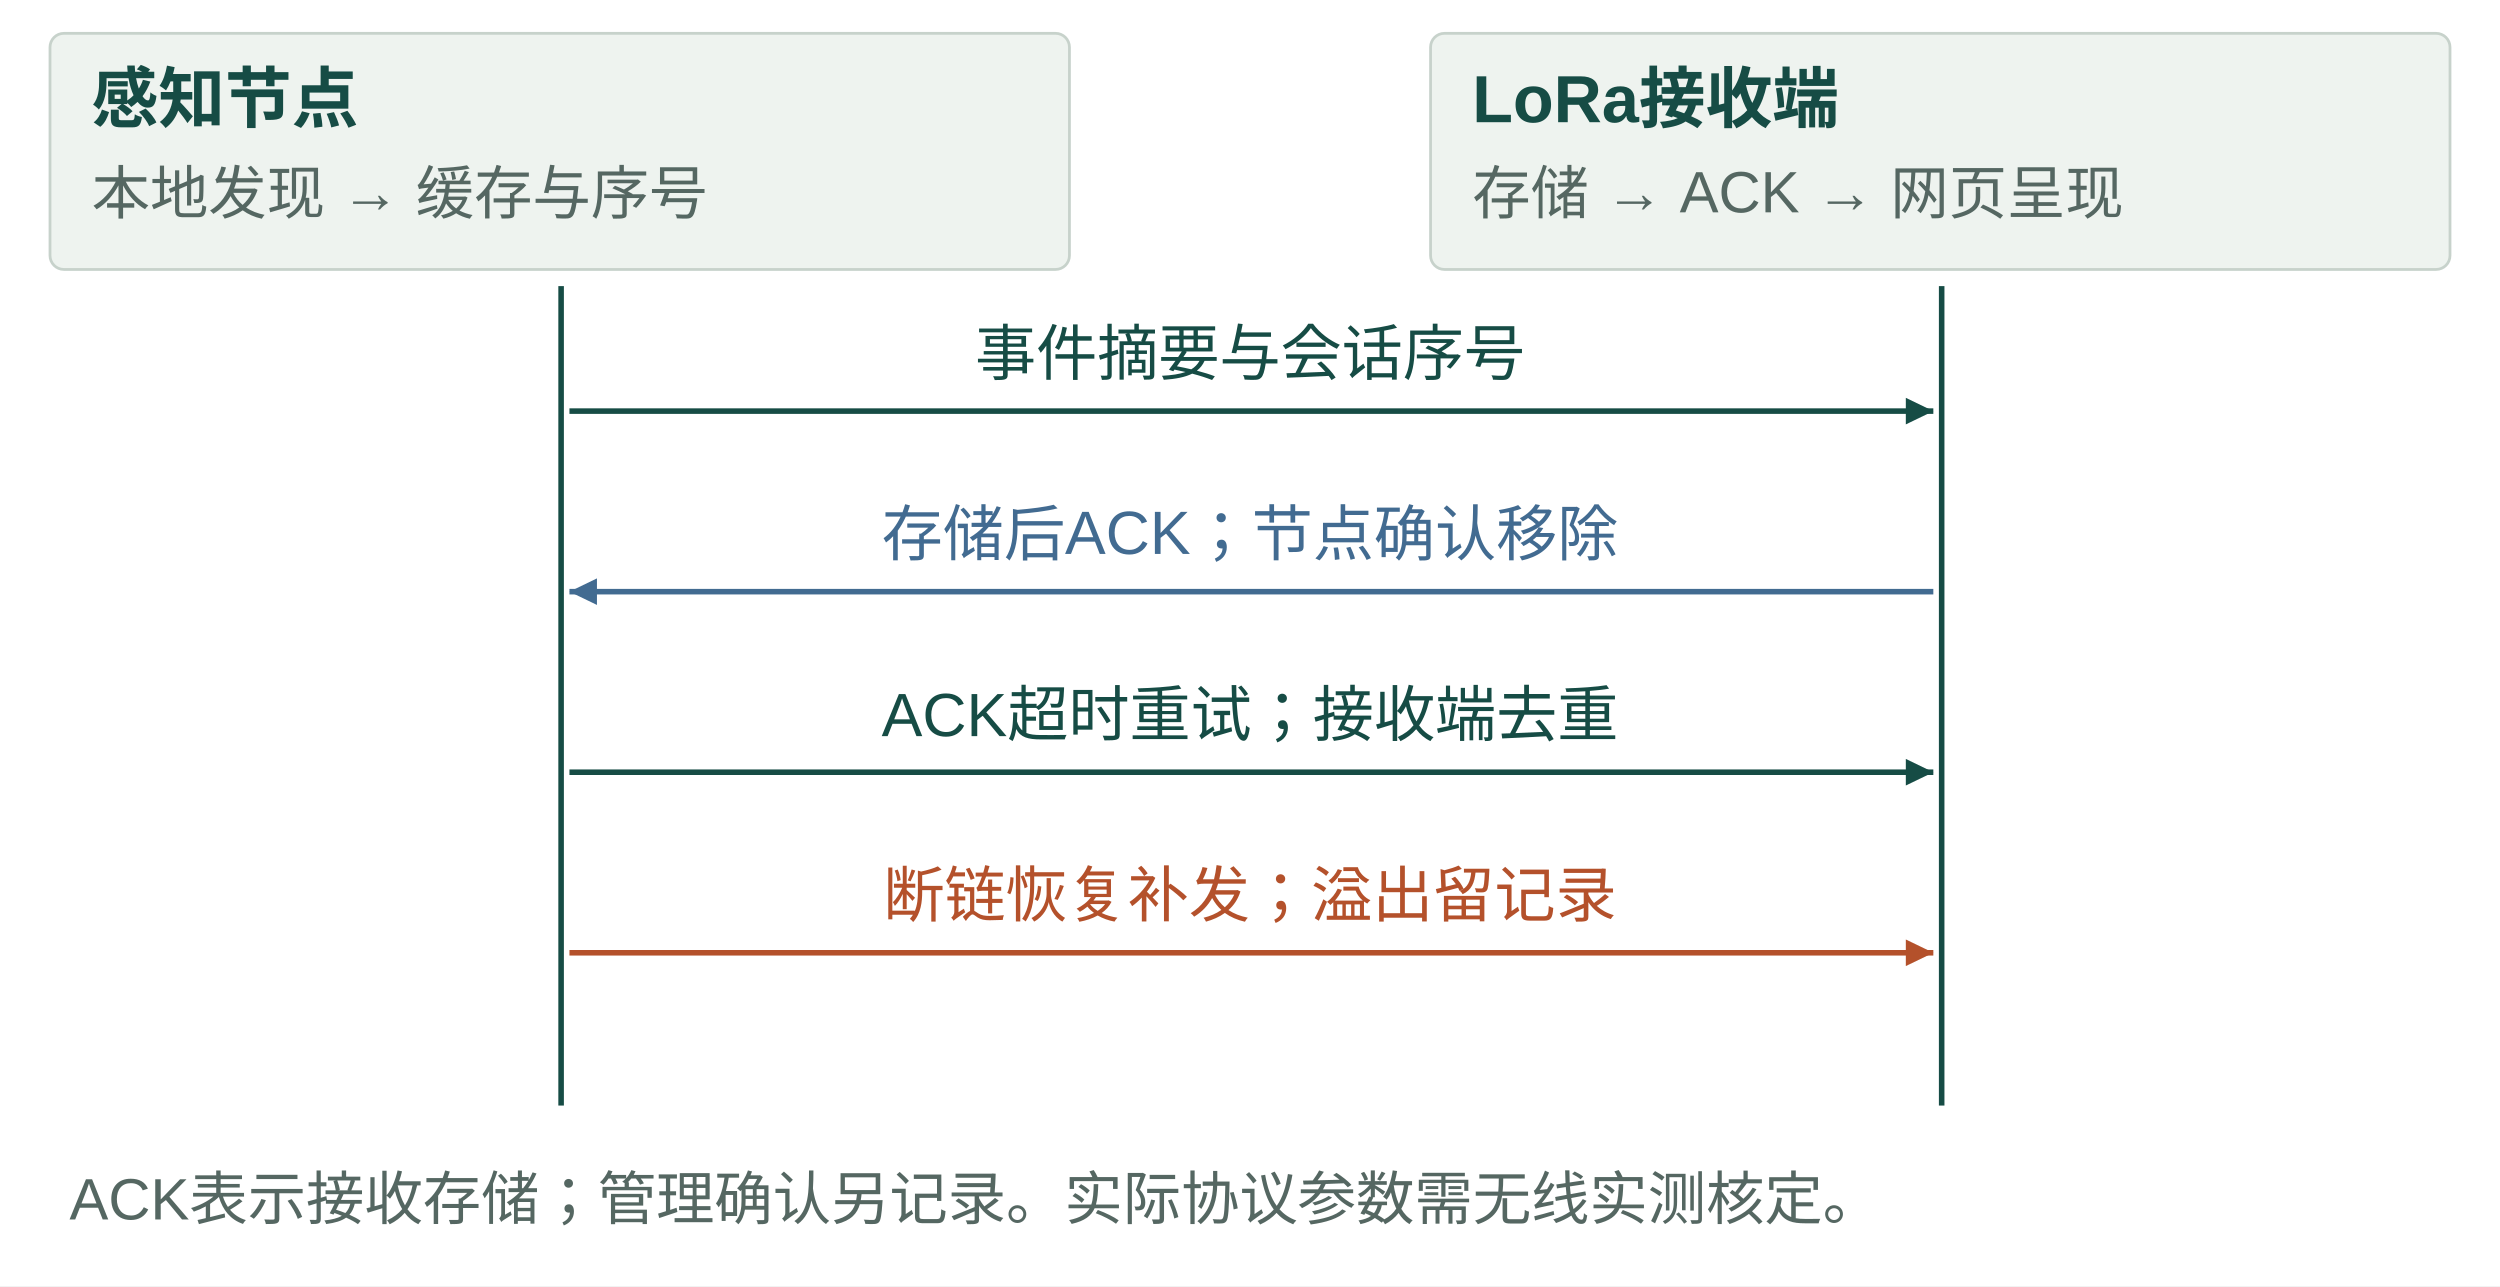
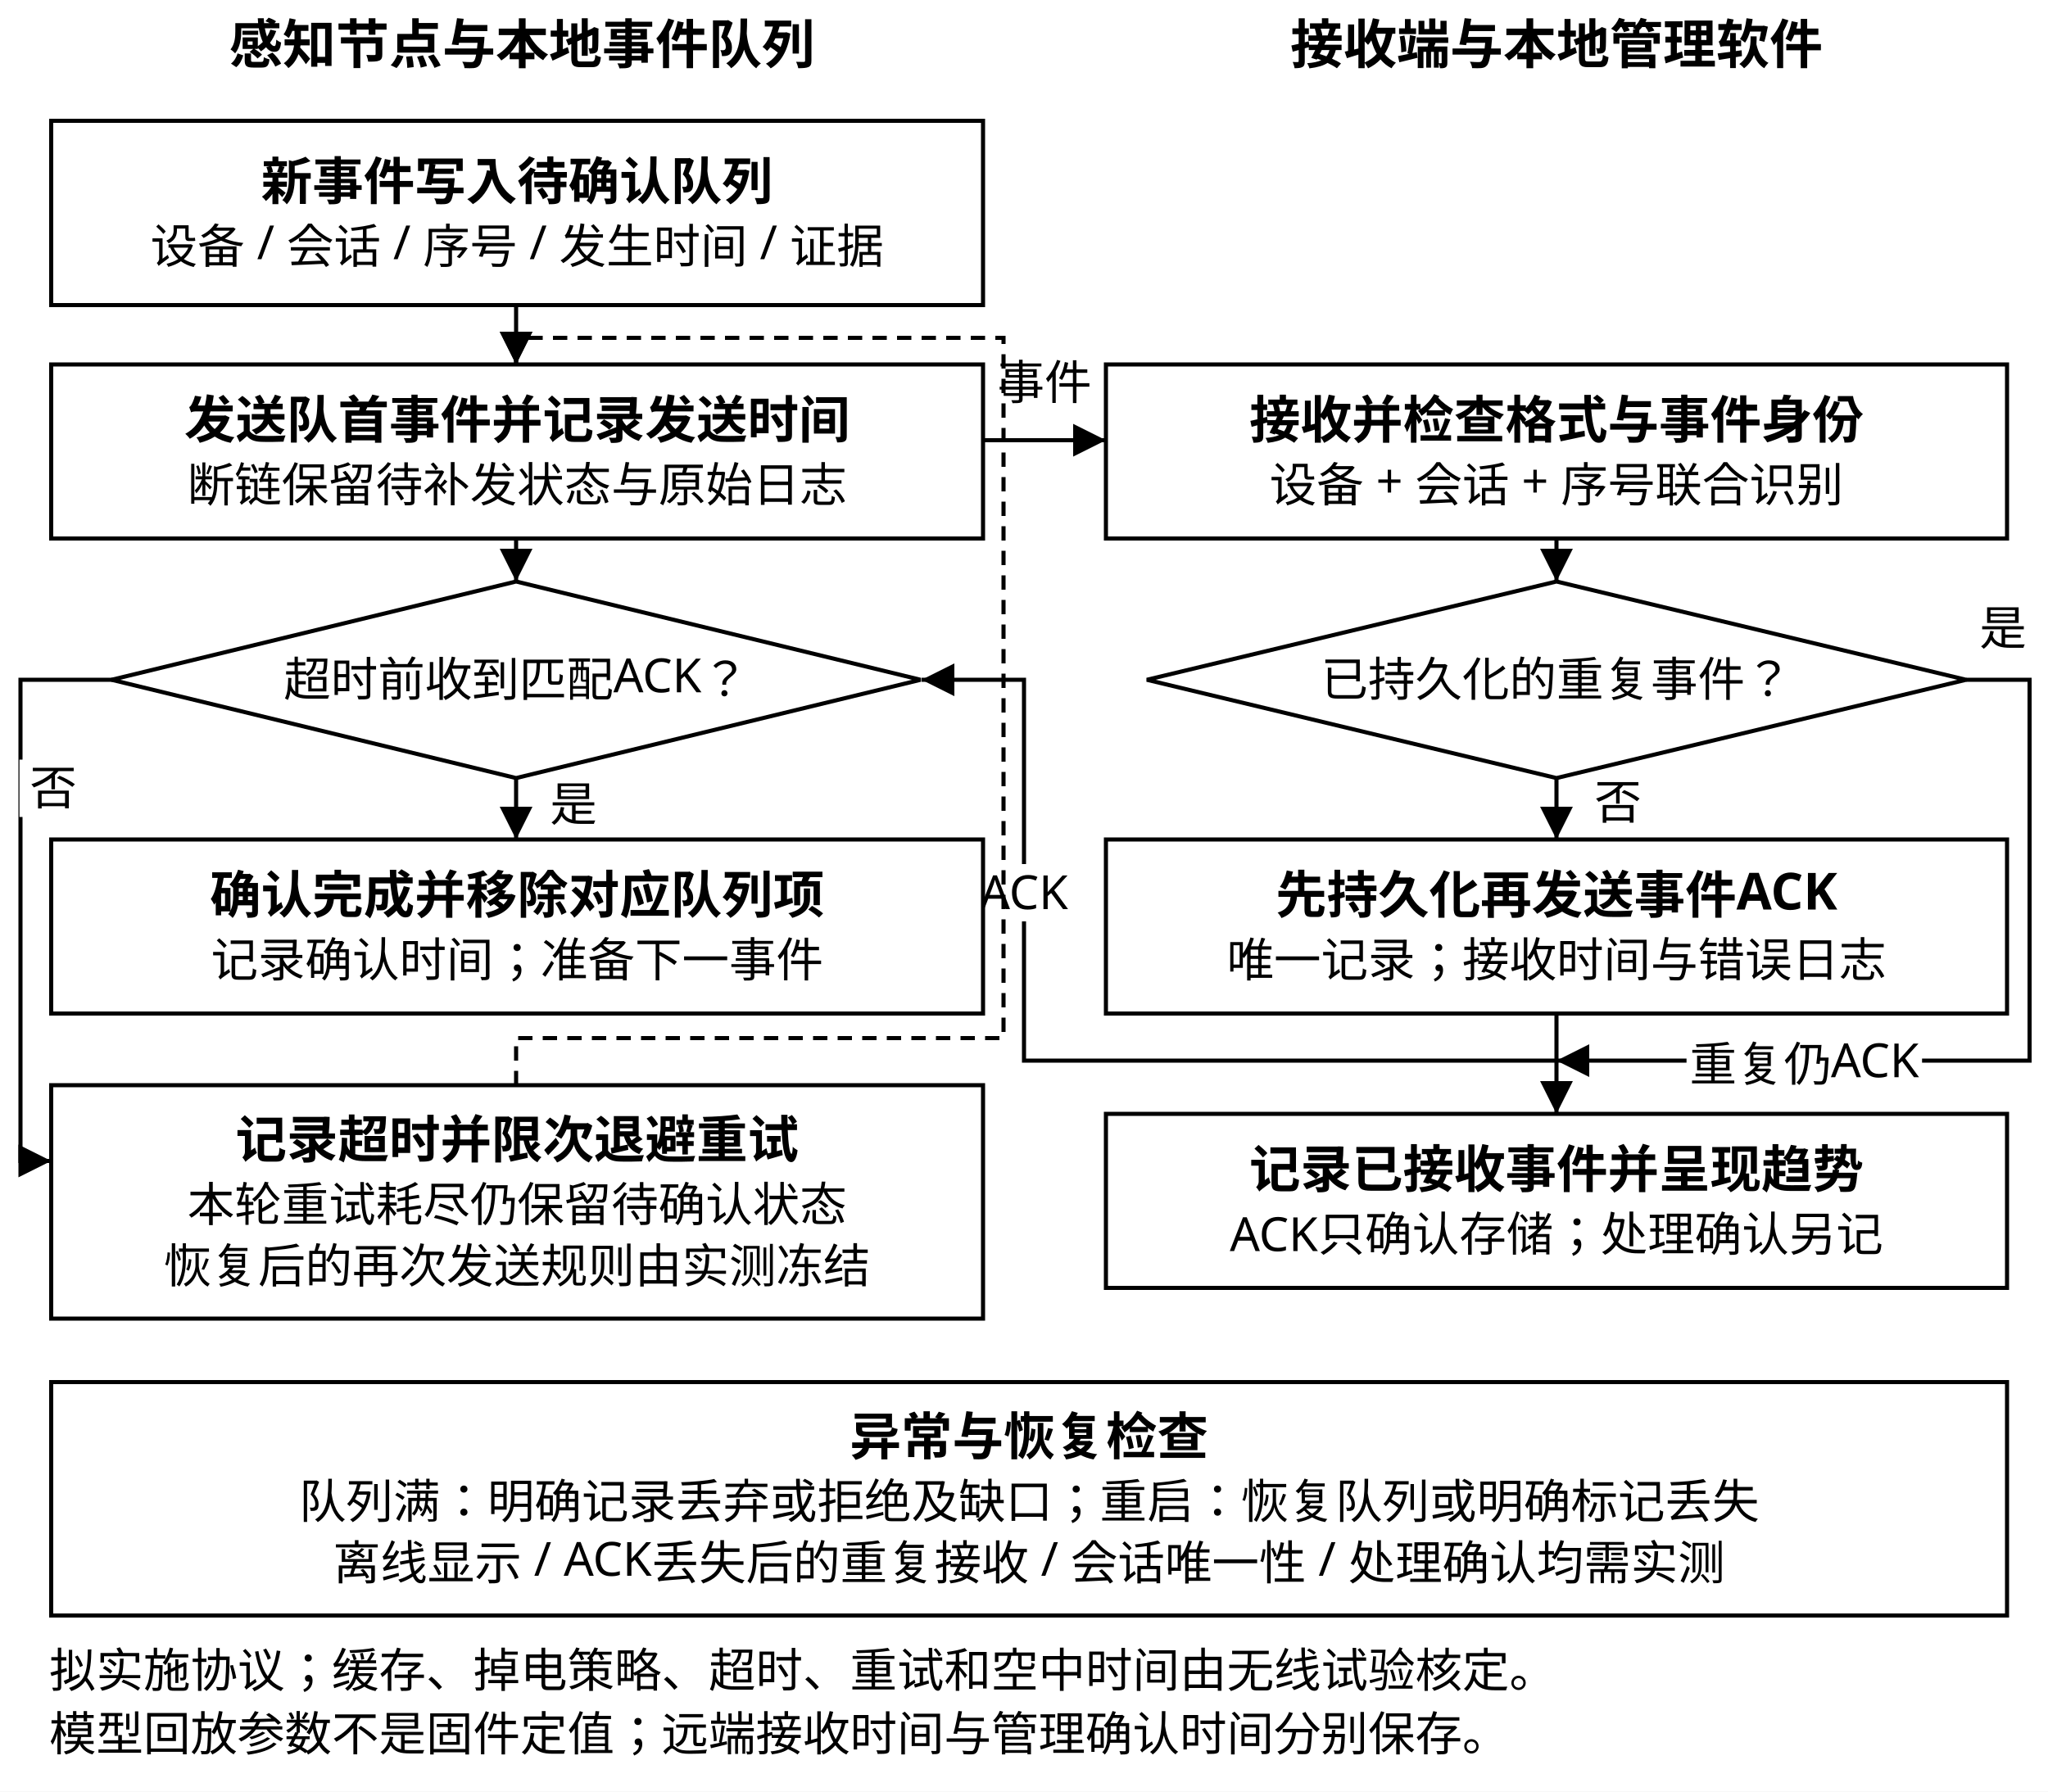
- <svg xmlns="http://www.w3.org/2000/svg" viewBox="0 0 900 463">
-   <rect x="0" y="0" width="900" height="463" rx="0" fill="#FFFFFF" stroke="none" />
-   <rect x="18" y="12" width="367" height="85" rx="5" fill="#EEF3EF" stroke="#C7D2CB" />
-   <text x="33" y="44" font-family="Microsoft YaHei, Arial" font-size="24" fill="#164C45" text-anchor="start" font-weight="bold">感知节点</text>
-   <text x="33" y="77" font-family="Microsoft YaHei, Arial" font-size="21" fill="#556762">本地发现 → 缓存与序号</text>
-   <rect x="515" y="12" width="367" height="85" rx="5" fill="#EEF3EF" stroke="#C7D2CB" />
-   <text x="530" y="44" font-family="Microsoft YaHei, Arial" font-size="24" fill="#164C45" text-anchor="start" font-weight="bold">LoRa接收端</text>
-   <text x="530" y="77" font-family="Microsoft YaHei, Arial" font-size="21" fill="#556762">存储 → ACK → 网页呈现</text>
-   <line x1="202" y1="103" x2="202" y2="398" stroke="#164C45" stroke-width="2" />
-   <line x1="699" y1="103" x2="699" y2="398" stroke="#164C45" stroke-width="2" />
-   <text x="450" y="135" font-family="Microsoft YaHei, Arial" font-size="22" fill="#164C45" text-anchor="middle">事件摘要与会话序号</text>
-   <line x1="205" y1="148" x2="696" y2="148" stroke="#164C45" stroke-width="2" />
-   <polygon points="696,148 686.095,152.785 686.095,143.215" fill="#164C45" stroke="none" stroke-width="1" />
-   <text x="450" y="200" font-family="Microsoft YaHei, Arial" font-size="22" fill="#426B91" text-anchor="middle">存储后ACK；节点确认移除</text>
-   <line x1="696" y1="213" x2="205" y2="213" stroke="#426B91" stroke-width="2" />
-   <polygon points="205,213 214.905,208.215 214.905,217.785" fill="#426B91" stroke="none" stroke-width="1" />
-   <text x="450" y="265" font-family="Microsoft YaHei, Arial" font-size="22" fill="#164C45" text-anchor="middle">ACK超时重试；接收端去重</text>
-   <line x1="205" y1="278" x2="696" y2="278" stroke="#164C45" stroke-width="2" />
-   <polygon points="696,278 686.095,282.785 686.095,273.215" fill="#164C45" stroke="none" stroke-width="1" />
-   <text x="450" y="330" font-family="Microsoft YaHei, Arial" font-size="22" fill="#B4512B" text-anchor="middle">断链恢复补发；溢出留记录</text>
-   <line x1="205" y1="343" x2="696" y2="343" stroke="#B4512B" stroke-width="2" />
-   <polygon points="696,343 686.095,347.785 686.095,338.215" fill="#B4512B" stroke="none" stroke-width="1" />
-   <text x="25" y="439" font-family="Microsoft YaHei, Arial" font-size="21" fill="#556762" text-anchor="start">ACK表示接收存储；管理确认另记录。实际协议参数需无线实测核定。</text>
+ <svg xmlns="http://www.w3.org/2000/svg" width="1000" height="875" viewBox="0 0 1000 875">
+   <defs>
+     <marker id="arrow" markerWidth="9" markerHeight="9" refX="8" refY="4" orient="auto">
+       <path d="M 0 0 L 8 4 L 0 8 Z" fill="black" />
+     </marker>
+   </defs>
+   <rect width="1000" height="875" fill="white" />
+   <g font-family="Microsoft YaHei, SimSun, sans-serif" fill="black">
+     <text x="255" y="31" font-size="26" font-weight="700" text-anchor="middle">感知节点与本地事件队列</text>
+     <text x="760" y="31" font-size="26" font-weight="700" text-anchor="middle">接收端与本地管理软件</text>
+     <g data-kind="box" data-x="25" data-y="59" data-w="455" data-h="90">
+       <rect x="25" y="59" width="455" height="90" fill="white" stroke="black" stroke-width="2" />
+       <text x="252.5" y="97.5" font-size="25" font-weight="700" text-anchor="middle">新事件写入待确认队列</text>
+       <text x="252.5" y="128.5" font-size="23" font-weight="400" text-anchor="middle">设备 / 会话 / 序号 / 发生时间 / 证据</text>
+     </g>
+     <path d="M 252 149 L 252 178" fill="none" stroke="black" stroke-width="2" marker-end="url(#arrow)" />
+     <g data-kind="box" data-x="25" data-y="178" data-w="455" data-h="85">
+       <rect x="25" y="178" width="455" height="85" fill="white" stroke="black" stroke-width="2" />
+       <text x="252.5" y="214.0" font-size="25" font-weight="700" text-anchor="middle">发送队首事件并记录发送时间</text>
+       <text x="252.5" y="245.0" font-size="23" font-weight="400" text-anchor="middle">断链保留待补发状态与原始日志</text>
+     </g>
+     <path d="M 480 215 L 540 215" fill="none" stroke="black" stroke-width="2" marker-end="url(#arrow)" />
+     <rect x="482.0" y="173" width="56" height="28" fill="white" />
+     <text x="510" y="195" font-size="23" font-weight="400" text-anchor="middle">事件</text>
+     <g data-kind="box" data-x="540" data-y="178" data-w="440" data-h="85">
+       <rect x="540" y="178" width="440" height="85" fill="white" stroke="black" stroke-width="2" />
+       <text x="760.0" y="214.0" font-size="25" font-weight="700" text-anchor="middle">接收并检查格式与事件身份</text>
+       <text x="760.0" y="245.0" font-size="23" font-weight="400" text-anchor="middle">设备 + 会话 + 序号联合识别</text>
+     </g>
+     <path d="M 760 263 L 760 284" fill="none" stroke="black" stroke-width="2" marker-end="url(#arrow)" />
+     <path d="M 760 284.0 L 960.0 332 L 760 380.0 L 560.0 332 Z" fill="white" stroke="black" stroke-width="2" />
+     <text x="760" y="340.0" font-size="23" font-weight="400" text-anchor="middle">已持久化的重复事件？</text>
+     <path d="M 760 380 L 760 410" fill="none" stroke="black" stroke-width="2" marker-end="url(#arrow)" />
+     <rect x="773.5" y="378" width="33" height="28" fill="white" />
+     <text x="790" y="400" font-size="23" font-weight="400" text-anchor="middle">否</text>
+     <g data-kind="box" data-x="540" data-y="410" data-w="440" data-h="85">
+       <rect x="540" y="410" width="440" height="85" fill="white" stroke="black" stroke-width="2" />
+       <text x="760.0" y="446.0" font-size="25" font-weight="700" text-anchor="middle">先持久化再发送事件ACK</text>
+       <text x="760.0" y="477.0" font-size="23" font-weight="400" text-anchor="middle">唯一记录；接收时间与错误日志</text>
+     </g>
+     <path d="M 960 332 L 991 332 L 991 518 L 760 518" fill="none" stroke="black" stroke-width="2" marker-end="url(#arrow)" />
+     <rect x="961.5" y="293" width="33" height="28" fill="white" />
+     <text x="978" y="315" font-size="23" font-weight="400" text-anchor="middle">是</text>
+     <rect x="823.5" y="506" width="115" height="28" fill="white" />
+     <text x="881" y="528" font-size="23" font-weight="400" text-anchor="middle">重复仍ACK</text>
+     <path d="M 760 495 L 760 518" fill="none" stroke="black" stroke-width="2" />
+     <g data-kind="box" data-x="540" data-y="544" data-w="440" data-h="85">
+       <rect x="540" y="544" width="440" height="85" fill="white" stroke="black" stroke-width="2" />
+       <text x="760.0" y="580.0" font-size="25" font-weight="700" text-anchor="middle">记录已接收事件并呈现趋势</text>
+       <text x="760.0" y="611.0" font-size="23" font-weight="400" text-anchor="middle">ACK只确认存储；处理确认另记</text>
+     </g>
+     <path d="M 760 518 L 760 544" fill="none" stroke="black" stroke-width="2" marker-end="url(#arrow)" />
+     <path d="M 760 518 L 500 518 L 500 332 L 450 332" fill="none" stroke="black" stroke-width="2" marker-end="url(#arrow)" />
+     <rect x="477.0" y="422" width="46" height="28" fill="white" />
+     <text x="500" y="444" font-size="23" font-weight="400" text-anchor="middle">ACK</text>
+     <path d="M 252 263 L 252 284" fill="none" stroke="black" stroke-width="2" marker-end="url(#arrow)" />
+     <path d="M 252 284.0 L 449.5 332 L 252 380.0 L 54.5 332 Z" fill="white" stroke="black" stroke-width="2" />
+     <text x="252" y="340.0" font-size="23" font-weight="400" text-anchor="middle">超时前收到匹配ACK？</text>
+     <path d="M 252 380 L 252 410" fill="none" stroke="black" stroke-width="2" marker-end="url(#arrow)" />
+     <rect x="263.5" y="379" width="33" height="28" fill="white" />
+     <text x="280" y="401" font-size="23" font-weight="400" text-anchor="middle">是</text>
+     <g data-kind="box" data-x="25" data-y="410" data-w="455" data-h="85">
+       <rect x="25" y="410" width="455" height="85" fill="white" stroke="black" stroke-width="2" />
+       <text x="252.5" y="446.0" font-size="25" font-weight="700" text-anchor="middle">确认完成并移除对应队列项</text>
+       <text x="252.5" y="477.0" font-size="23" font-weight="400" text-anchor="middle">记录确认时间；准备下一事件</text>
+     </g>
+     <path d="M 55 332 L 10 332 L 10 567 L 25 567" fill="none" stroke="black" stroke-width="2" marker-end="url(#arrow)" />
+     <rect x="9.5" y="371" width="33" height="28" fill="white" />
+     <text x="26" y="393" font-size="23" font-weight="400" text-anchor="middle">否</text>
+     <g data-kind="box" data-x="25" data-y="530" data-w="455" data-h="114">
+       <rect x="25" y="530" width="455" height="114" fill="white" stroke="black" stroke-width="2" />
+       <text x="252.5" y="565.5" font-size="25" font-weight="700" text-anchor="middle">记录超时并限次退避重试</text>
+       <text x="252.5" y="596.5" font-size="23" font-weight="400" text-anchor="middle">本轮重试耗尽仍保留待确认状态</text>
+       <text x="252.5" y="626.5" font-size="23" font-weight="400" text-anchor="middle">恢复后的再次发送规则由实测冻结</text>
+     </g>
+     <path d="M 252 530 L 252 507 L 490 507 L 490 165 L 252 165 L 252 178" fill="none" stroke="black" stroke-width="2" stroke-dasharray="7 5" marker-end="url(#arrow)" />
+     <g data-kind="box" data-x="25" data-y="675" data-w="955" data-h="114">
+       <rect x="25" y="675" width="955" height="114" fill="white" stroke="black" stroke-width="2" />
+       <text x="502.5" y="710.5" font-size="25" font-weight="700" text-anchor="middle">异常与恢复检查</text>
+       <text x="502.5" y="741.5" font-size="23" font-weight="400" text-anchor="middle">队列满：明确记录丢弃或拒绝及缺口；重启：恢复队列或明确标记丢失</text>
+       <text x="502.5" y="771.5" font-size="23" font-weight="400" text-anchor="middle">离线显示 / ACK丢失后的重复接收 / 会话唯一性 / 处理确认均需实测</text>
+     </g>
+     <text x="24" y="824" font-size="23" font-weight="400" text-anchor="start">拟实施协议；缓存、掉电策略、超时、重试和空中时间由无线试验核定。</text>
+     <text x="24" y="855" font-size="23" font-weight="400" text-anchor="start">模型回放参数不是固件定值；远端接收时间与管理确认时间分别保存。</text>
+   </g>
</svg>
